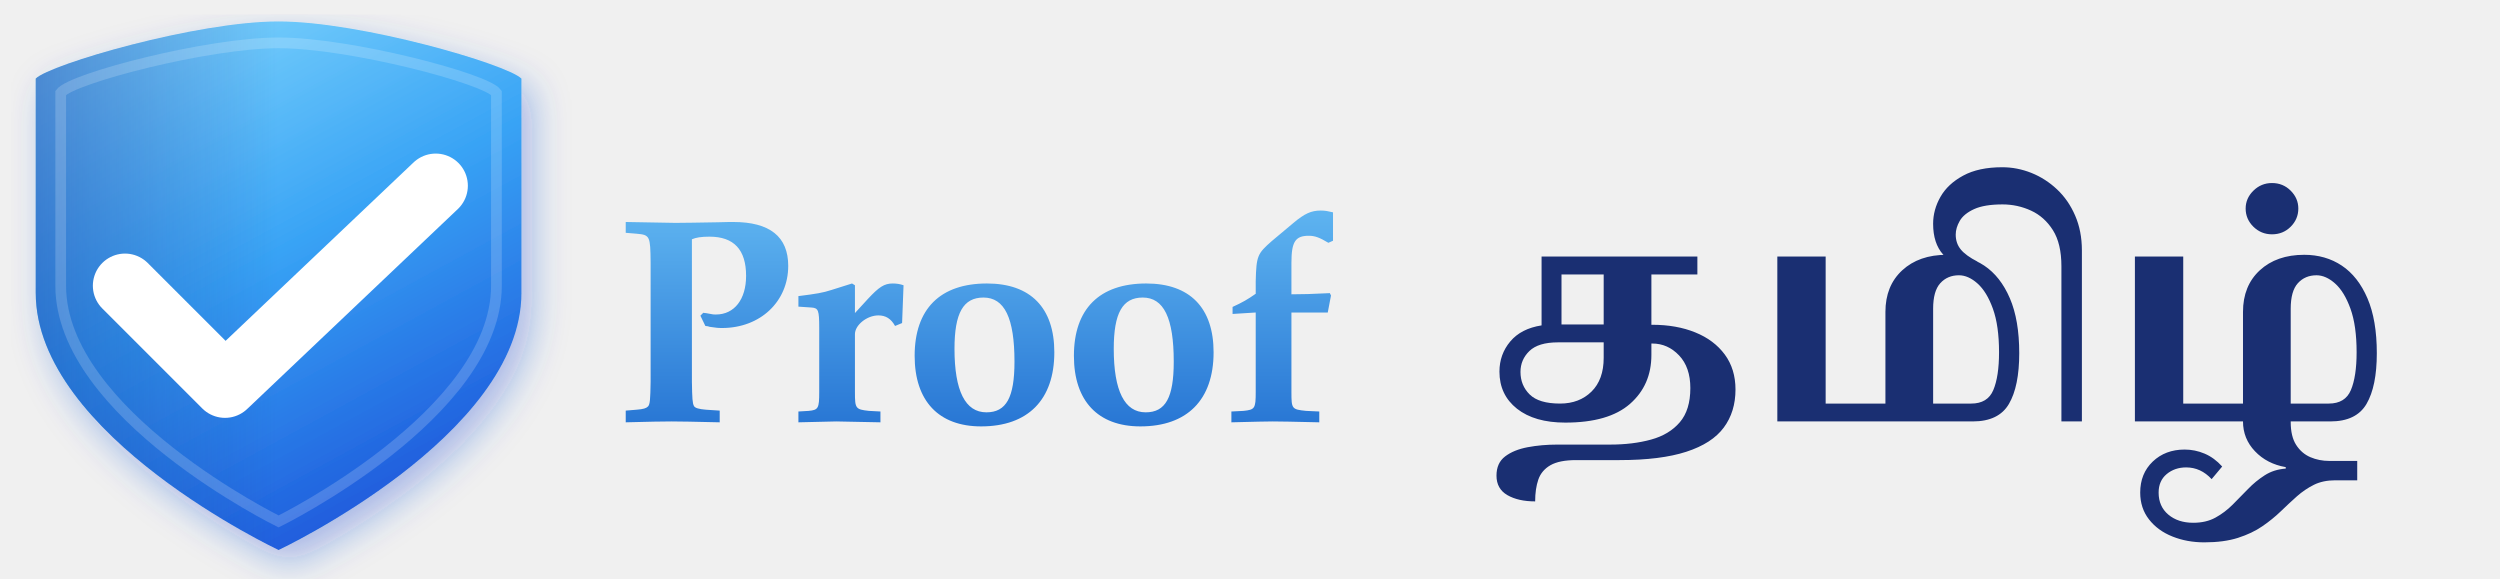
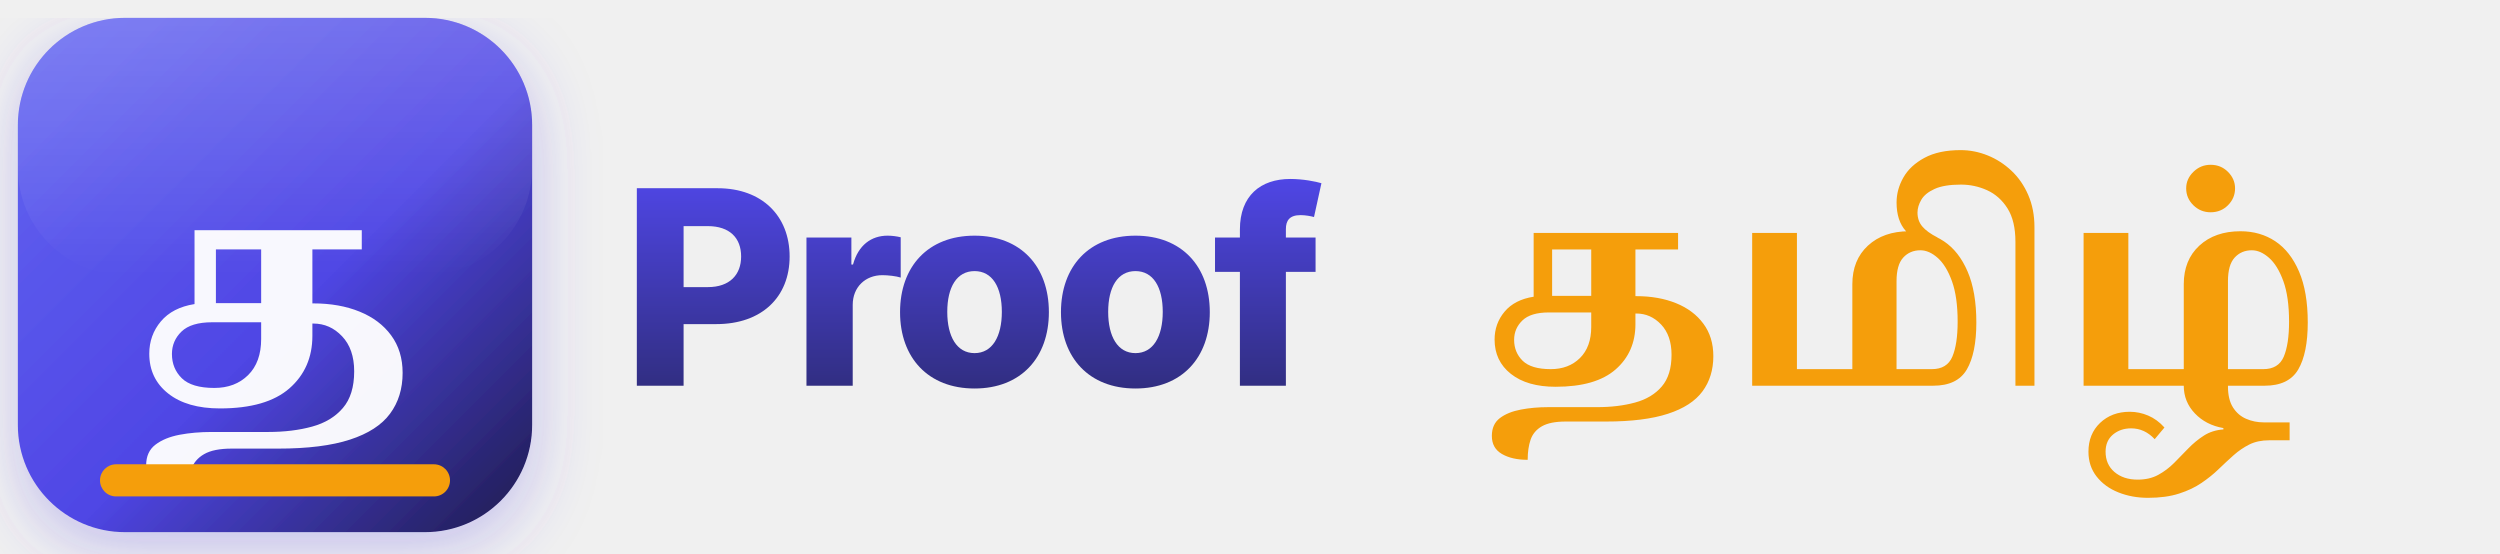
- <svg xmlns="http://www.w3.org/2000/svg" viewBox="0 0 700 162" role="img" aria-label="Proof தமிழ் Logo" text-rendering="optimizeLegibility" shape-rendering="geometricPrecision">
+ <svg xmlns="http://www.w3.org/2000/svg" viewBox="0 0 700 155" role="img" aria-label="ProofTamil - Tamil AI Proofreading" text-rendering="optimizeLegibility" shape-rendering="geometricPrecision">
  <defs>
-     <linearGradient id="shieldGrad" x1="25%" y1="0%" x2="75%" y2="100%">
-       <stop offset="0%" stop-color="#7dd3fc" />
-       <stop offset="45%" stop-color="#38a3f5" />
-       <stop offset="100%" stop-color="#1a4fd8" />
+     <linearGradient id="iconGrad" x1="0%" y1="0%" x2="100%" y2="100%">
+       <stop offset="0%" stop-color="#6366F1" />
+       <stop offset="55%" stop-color="#4F46E5" />
+       <stop offset="100%" stop-color="#1E1B4B" />
    </linearGradient>
-     <linearGradient id="shieldEdge" x1="0%" y1="0%" x2="100%" y2="0%">
-       <stop offset="0%" stop-color="#0c30a0" stop-opacity="0.45" />
-       <stop offset="100%" stop-color="#0c30a0" stop-opacity="0" />
+     <linearGradient id="iconGloss" x1="0%" y1="0%" x2="0%" y2="100%">
+       <stop offset="0%" stop-color="#ffffff" stop-opacity="0.18" />
+       <stop offset="100%" stop-color="#ffffff" stop-opacity="0" />
    </linearGradient>
-     <filter id="shieldShadow" x="-8%" y="-6%" width="120%" height="120%">
-       <feDropShadow dx="3" dy="4" stdDeviation="5" flood-color="#1a4fd8" flood-opacity="0.35" />
+     <linearGradient id="proofGrad" x1="0%" y1="0%" x2="0%" y2="100%">
+       <stop offset="0%" stop-color="#4F46E5" />
+       <stop offset="100%" stop-color="#312E81" />
+     </linearGradient>
+     <filter id="iconShadow" x="-12%" y="-8%" width="130%" height="128%">
+       <feDropShadow dx="0" dy="5" stdDeviation="9" flood-color="#4F46E5" flood-opacity="0.28" />
    </filter>
-     <linearGradient id="proofGrad" x1="0%" y1="0%" x2="0%" y2="100%">
-       <stop offset="0%" stop-color="#5eb4f0" />
-       <stop offset="100%" stop-color="#2876d4" />
-     </linearGradient>
  </defs>
-   <path d="     M 78 6     C 55 6, 14 18, 10 22     L 10 82     C 10 122, 78 154, 78 154     C 78 154, 146 122, 146 82     L 146 22     C 142 18, 101 6, 78 6 Z" fill="url(#shieldGrad)" filter="url(#shieldShadow)" />
-   <path d="     M 78 6     C 55 6, 14 18, 10 22     L 10 82     C 10 122, 78 154, 78 154" fill="url(#shieldEdge)" opacity="1" />
-   <path d="     M 78 12     C 58 12, 20 22, 17 26     L 17 80     C 17 116, 78 146, 78 146     C 78 146, 139 116, 139 80     L 139 26     C 136 22, 98 12, 78 12 Z" fill="none" stroke="rgba(255,255,255,0.18)" stroke-width="3" />
-   <path d="M 35 80 L 63 108 L 122 52" fill="none" stroke="white" stroke-width="18" stroke-linecap="round" stroke-linejoin="round" />
-   <text x="172" y="118" font-family="'Georgia', 'Palatino Linotype', 'Book Antiqua', 'Times New Roman', serif" font-size="82" font-weight="700" fill="url(#proofGrad)" letter-spacing="-1">Proof</text>
-   <text x="415" y="118" font-family="'Noto Serif Tamil', 'Latha', 'Tamil MN', 'Vijaya', 'Noto Sans Tamil', serif" font-size="82" font-weight="700" fill="#1a2f72">தமிழ்</text>
+   <rect x="5" y="5" width="144" height="144" rx="30" ry="30" fill="url(#iconGrad)" filter="url(#iconShadow)" />
+   <rect x="5" y="5" width="144" height="72" rx="30" ry="30" fill="url(#iconGloss)" />
+   <text x="77" y="114" font-family="'Noto Serif Tamil', 'Tamil MN', 'Latha', 'Vijaya', serif" font-size="88" font-weight="700" text-anchor="middle" fill="white" opacity="0.96">த</text>
+   <rect x="28" y="130" width="98" height="9" rx="4.5" fill="#F59E0B" />
+   <text x="174" y="108" font-family="'Inter', 'Segoe UI', system-ui, -apple-system, sans-serif" font-size="76" font-weight="800" fill="url(#proofGrad)" letter-spacing="-2">Proof</text>
+   <text x="414" y="108" font-family="'Noto Serif Tamil', 'Tamil MN', 'Latha', 'Vijaya', 'Noto Sans Tamil', serif" font-size="76" font-weight="700" fill="#F59E0B">தமிழ்</text>
</svg>
